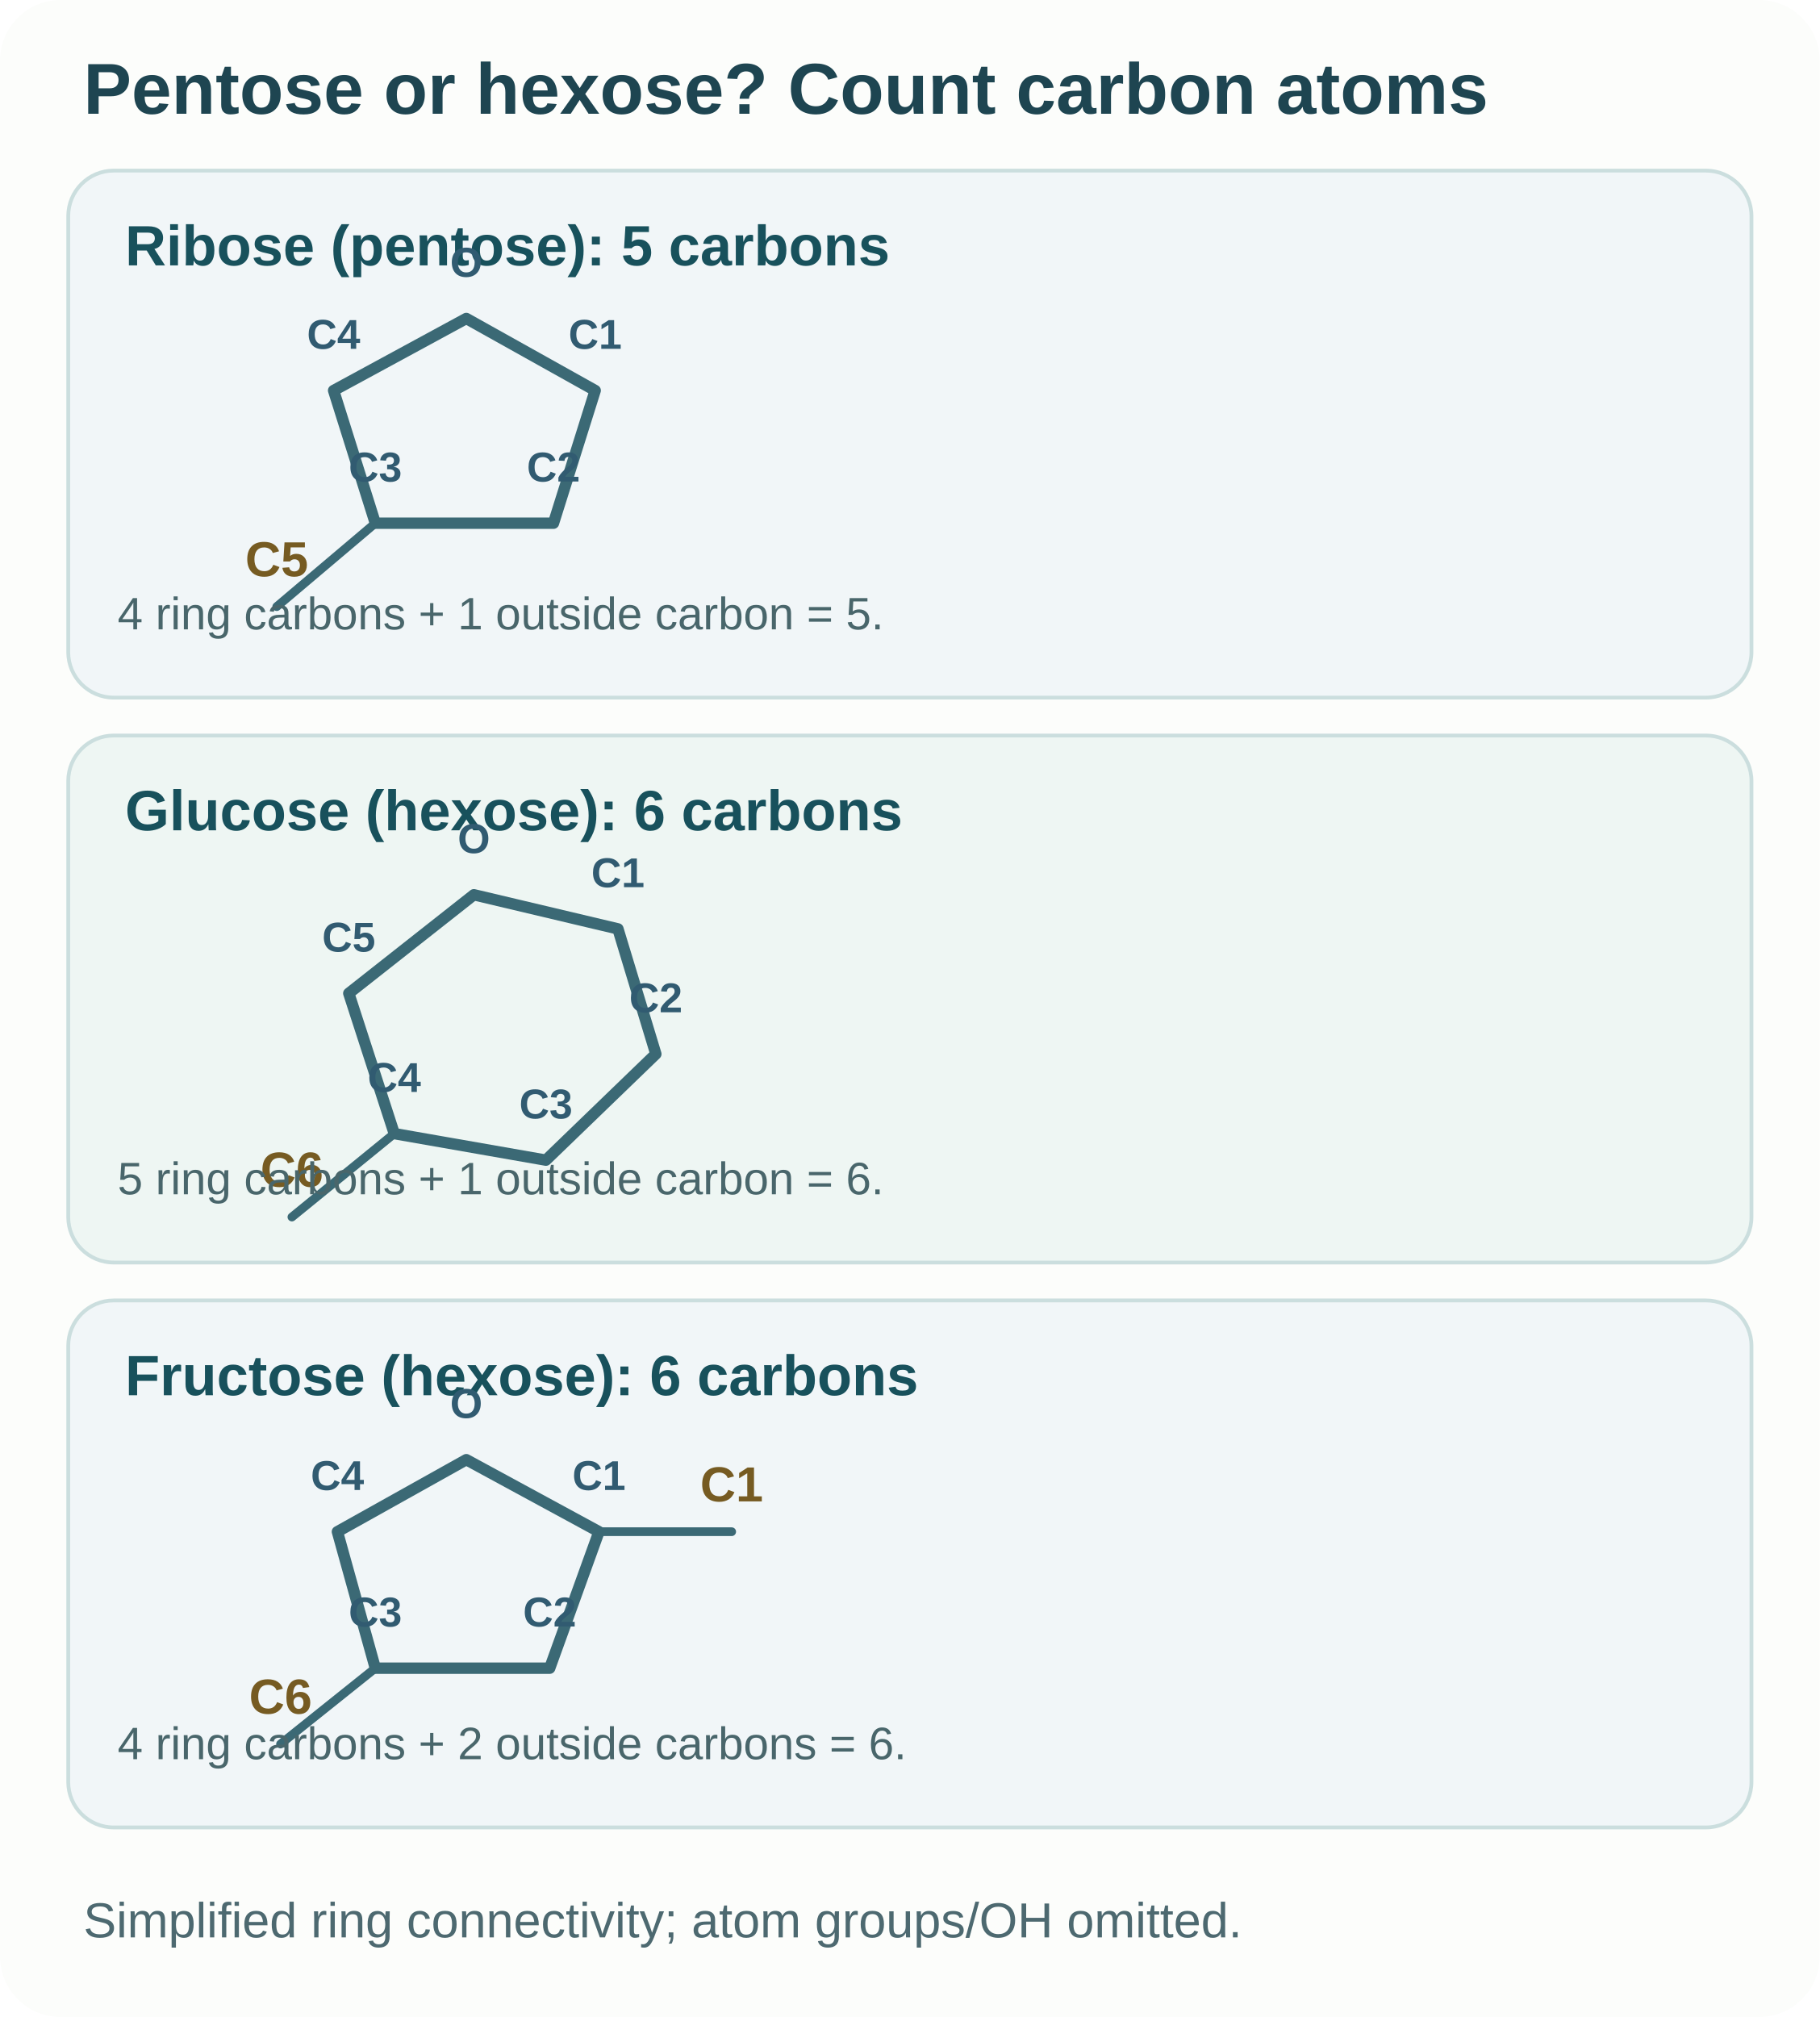
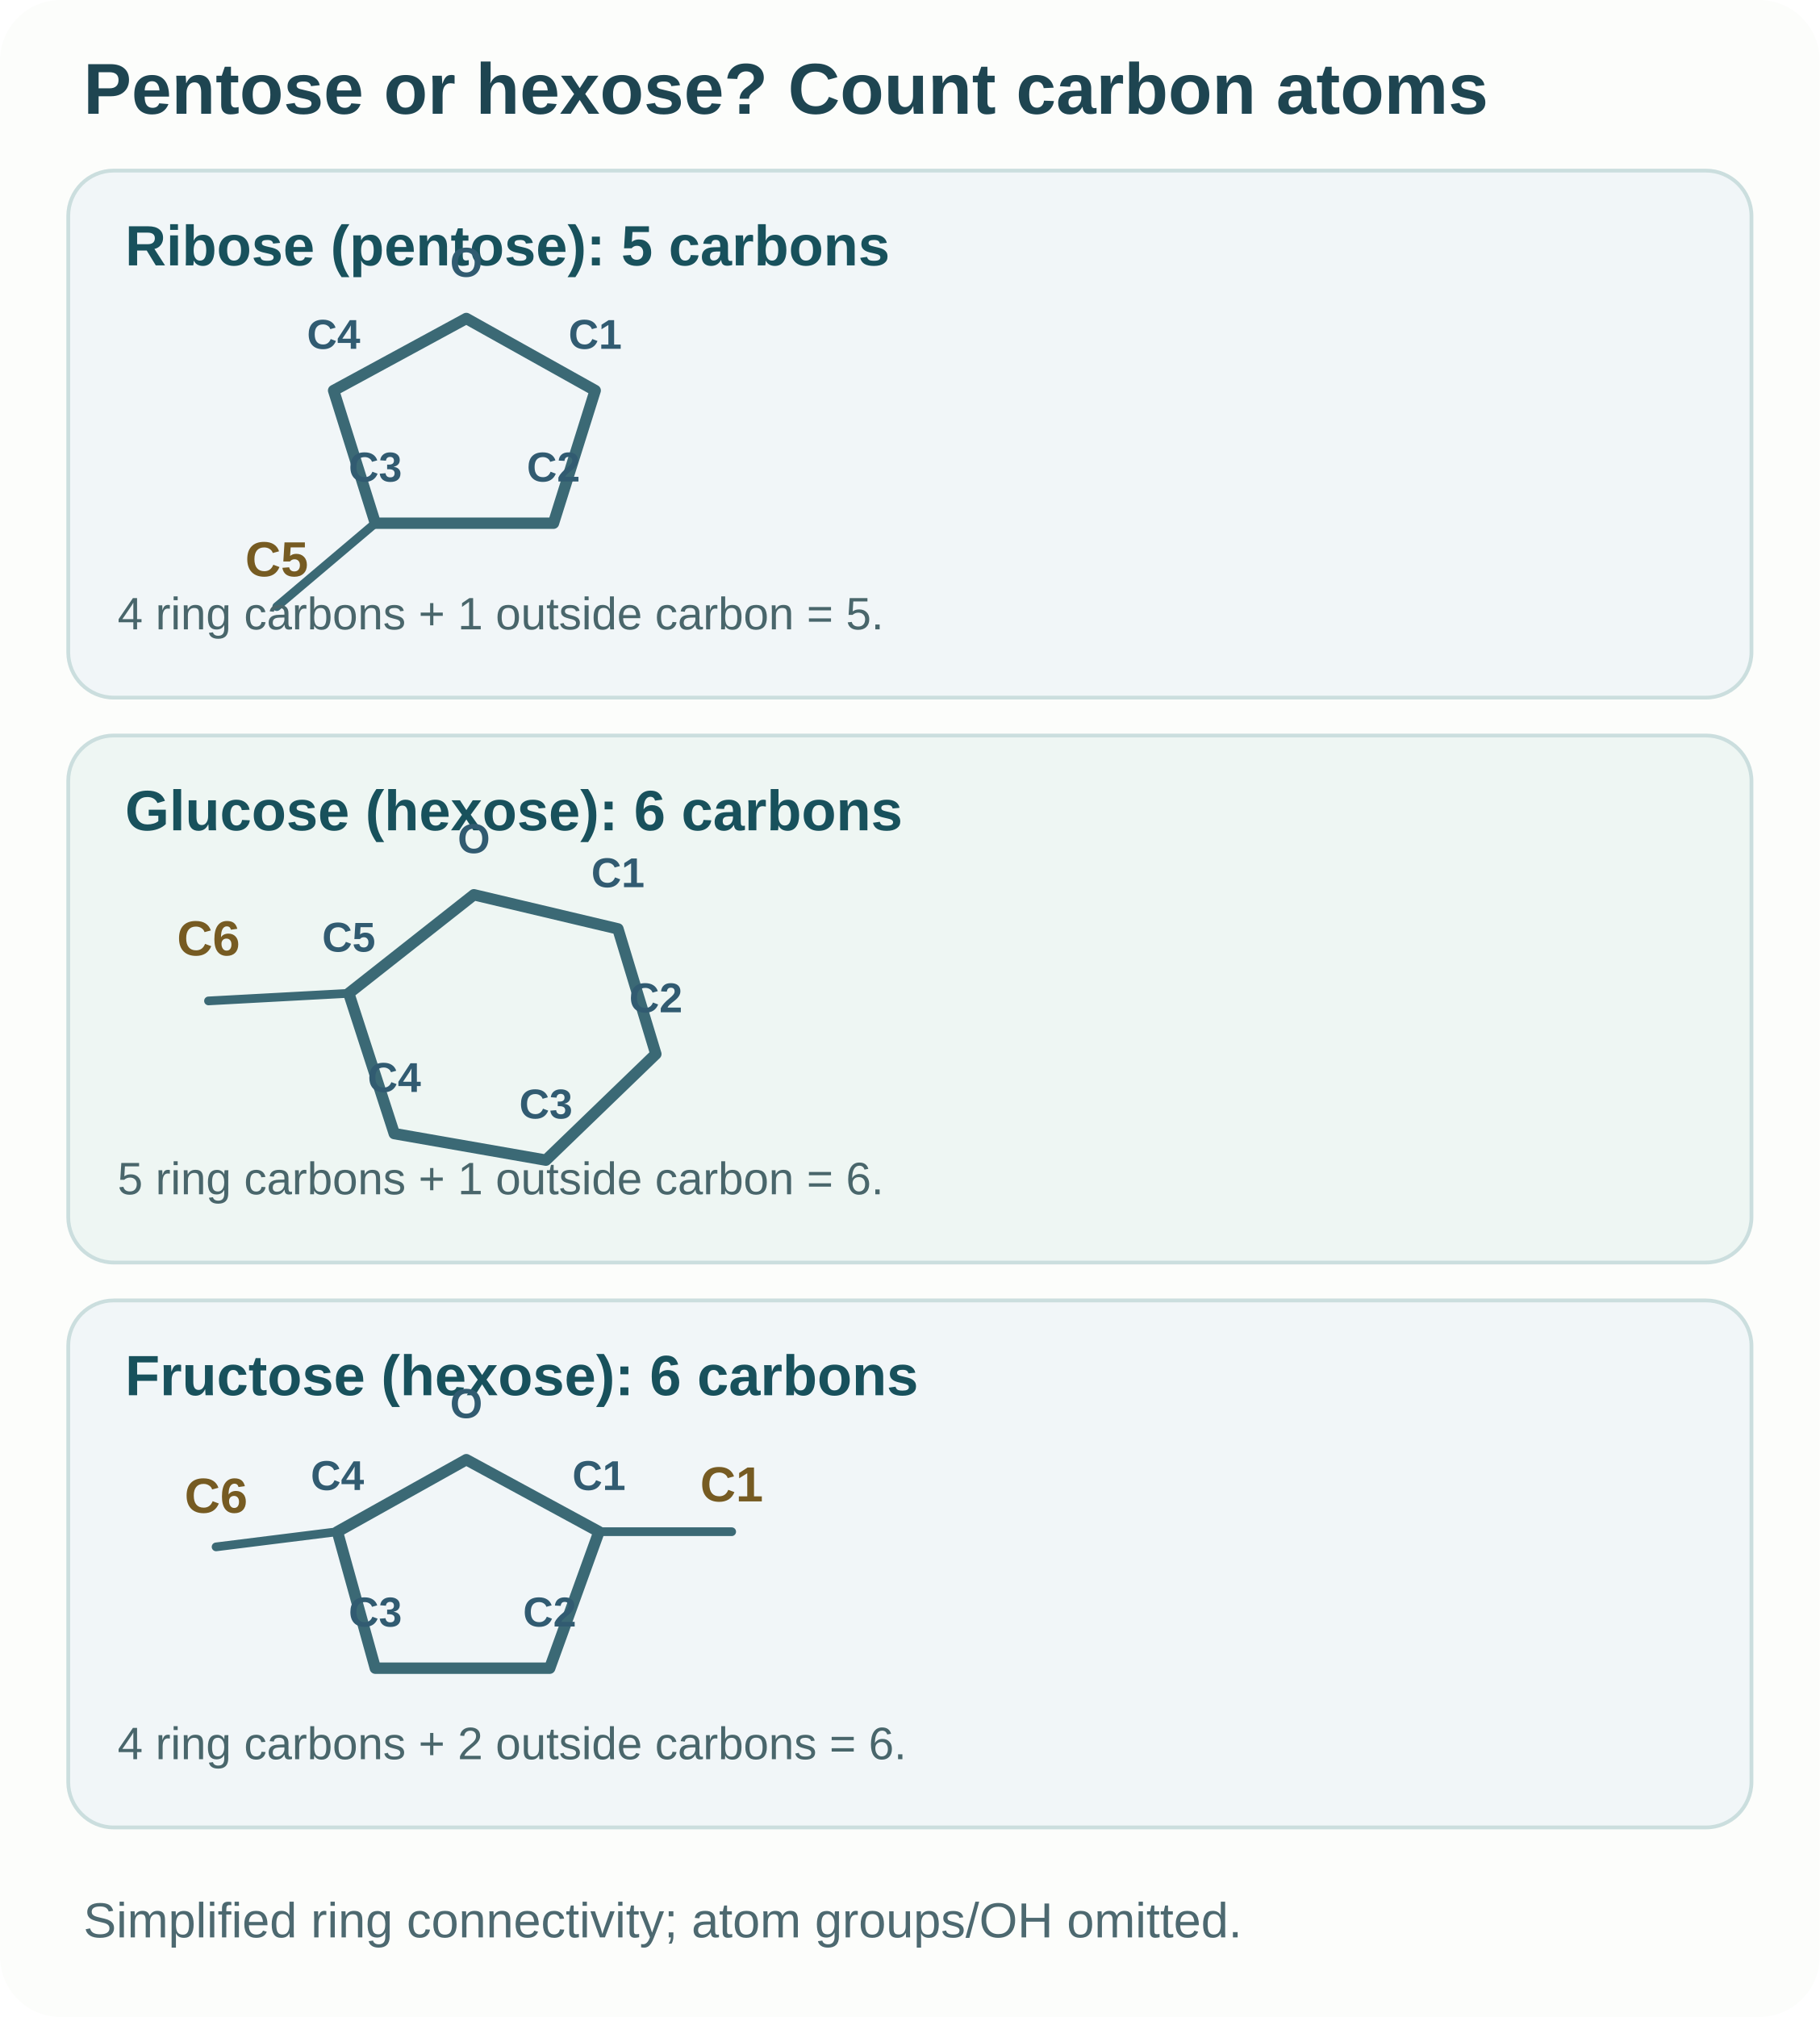
<svg xmlns="http://www.w3.org/2000/svg" role="img" aria-labelledby="title descr" viewBox="0 0 480 532" width="480" height="532">
  <rect width="480" height="532" rx="16" fill="#fcfdfb" />
  <text x="22" y="30" fill="#1e4551" font-family="Arial,sans-serif" font-size="19" font-weight="600" text-anchor="start">Pentose or hexose? Count carbon atoms</text>
  <rect x="18" y="45" width="444" height="139" rx="12" fill="#f1f6f8" stroke="#cbdede" stroke-width="1" />
  <text x="33" y="70" fill="#18515c" font-family="Arial,sans-serif" font-size="15" font-weight="700" text-anchor="start">Ribose (pentose): 5 carbons</text>
  <path d="M 123 84 L 157 103 L 146 138 L 99 138 L 88 103 Z" fill="none" stroke="#3b6975" stroke-width="3" stroke-linecap="round" stroke-linejoin="round" />
  <text x="123" y="73" fill="#315b71" font-family="Arial,sans-serif" font-size="11" font-weight="700" text-anchor="middle">O</text>
  <text x="157" y="92" fill="#315b71" font-family="Arial,sans-serif" font-size="11" font-weight="700" text-anchor="middle">C1</text>
  <text x="146" y="127" fill="#315b71" font-family="Arial,sans-serif" font-size="11" font-weight="700" text-anchor="middle">C2</text>
  <text x="99" y="127" fill="#315b71" font-family="Arial,sans-serif" font-size="11" font-weight="700" text-anchor="middle">C3</text>
  <text x="88" y="92" fill="#315b71" font-family="Arial,sans-serif" font-size="11" font-weight="700" text-anchor="middle">C4</text>
  <line x1="99" y1="138" x2="73" y2="160" stroke="#3b6975" stroke-width="2.3" stroke-linecap="round" />
  <text x="73" y="152" fill="#765b22" font-family="Arial,sans-serif" font-size="13" font-weight="700" text-anchor="middle">C5</text>
  <text x="31" y="166" fill="#49666b" font-family="Arial,sans-serif" font-size="12" font-weight="500" text-anchor="start">4 ring carbons + 1 outside carbon = 5.</text>
  <rect x="18" y="194" width="444" height="139" rx="12" fill="#eef6f3" stroke="#cbdede" stroke-width="1" />
  <text x="33" y="219" fill="#18515c" font-family="Arial,sans-serif" font-size="15" font-weight="700" text-anchor="start">Glucose (hexose): 6 carbons</text>
  <path d="M 125 236 L 163 245 L 173 278 L 144 306 L 104 299 L 92 262 Z" fill="none" stroke="#3b6975" stroke-width="3" stroke-linecap="round" stroke-linejoin="round" />
  <text x="125" y="225" fill="#315b71" font-family="Arial,sans-serif" font-size="11" font-weight="700" text-anchor="middle">O</text>
  <text x="163" y="234" fill="#315b71" font-family="Arial,sans-serif" font-size="11" font-weight="700" text-anchor="middle">C1</text>
  <text x="173" y="267" fill="#315b71" font-family="Arial,sans-serif" font-size="11" font-weight="700" text-anchor="middle">C2</text>
  <text x="144" y="295" fill="#315b71" font-family="Arial,sans-serif" font-size="11" font-weight="700" text-anchor="middle">C3</text>
  <text x="104" y="288" fill="#315b71" font-family="Arial,sans-serif" font-size="11" font-weight="700" text-anchor="middle">C4</text>
  <text x="92" y="251" fill="#315b71" font-family="Arial,sans-serif" font-size="11" font-weight="700" text-anchor="middle">C5</text>
-   <line x1="104" y1="299" x2="77" y2="321" stroke="#3b6975" stroke-width="2.3" stroke-linecap="round" />
-   <text x="77" y="313" fill="#765b22" font-family="Arial,sans-serif" font-size="13" font-weight="700" text-anchor="middle">C6</text>
+   <line x1="92" y1="262" x2="55" y2="264" stroke="#3b6975" stroke-width="2.3" stroke-linecap="round" />
+   <text x="55" y="252" fill="#765b22" font-family="Arial,sans-serif" font-size="13" font-weight="700" text-anchor="middle">C6</text>
  <text x="31" y="315" fill="#49666b" font-family="Arial,sans-serif" font-size="12" font-weight="500" text-anchor="start">5 ring carbons + 1 outside carbon = 6.</text>
  <rect x="18" y="343" width="444" height="139" rx="12" fill="#f1f6f8" stroke="#cbdede" stroke-width="1" />
  <text x="33" y="368" fill="#18515c" font-family="Arial,sans-serif" font-size="15" font-weight="700" text-anchor="start">Fructose (hexose): 6 carbons</text>
  <path d="M 123 385 L 158 404 L 145 440 L 99 440 L 89 404 Z" fill="none" stroke="#3b6975" stroke-width="3" stroke-linecap="round" stroke-linejoin="round" />
  <text x="123" y="374" fill="#315b71" font-family="Arial,sans-serif" font-size="11" font-weight="700" text-anchor="middle">O</text>
  <text x="158" y="393" fill="#315b71" font-family="Arial,sans-serif" font-size="11" font-weight="700" text-anchor="middle">C1</text>
  <text x="145" y="429" fill="#315b71" font-family="Arial,sans-serif" font-size="11" font-weight="700" text-anchor="middle">C2</text>
  <text x="99" y="429" fill="#315b71" font-family="Arial,sans-serif" font-size="11" font-weight="700" text-anchor="middle">C3</text>
  <text x="89" y="393" fill="#315b71" font-family="Arial,sans-serif" font-size="11" font-weight="700" text-anchor="middle">C4</text>
  <line x1="158" y1="404" x2="193" y2="404" stroke="#3b6975" stroke-width="2.3" stroke-linecap="round" />
  <text x="193" y="396" fill="#765b22" font-family="Arial,sans-serif" font-size="13" font-weight="700" text-anchor="middle">C1</text>
-   <line x1="99" y1="440" x2="74" y2="460" stroke="#3b6975" stroke-width="2.3" stroke-linecap="round" />
-   <text x="74" y="452" fill="#765b22" font-family="Arial,sans-serif" font-size="13" font-weight="700" text-anchor="middle">C6</text>
+   <line x1="89" y1="404" x2="57" y2="408" stroke="#3b6975" stroke-width="2.3" stroke-linecap="round" />
+   <text x="57" y="399" fill="#765b22" font-family="Arial,sans-serif" font-size="13" font-weight="700" text-anchor="middle">C6</text>
  <text x="31" y="464" fill="#49666b" font-family="Arial,sans-serif" font-size="12" font-weight="500" text-anchor="start">4 ring carbons + 2 outside carbons = 6.</text>
  <text x="22" y="511" fill="#4d6970" font-family="Arial,sans-serif" font-size="13" font-weight="500" text-anchor="start">Simplified ring connectivity; atom groups/OH omitted.</text>
</svg>
